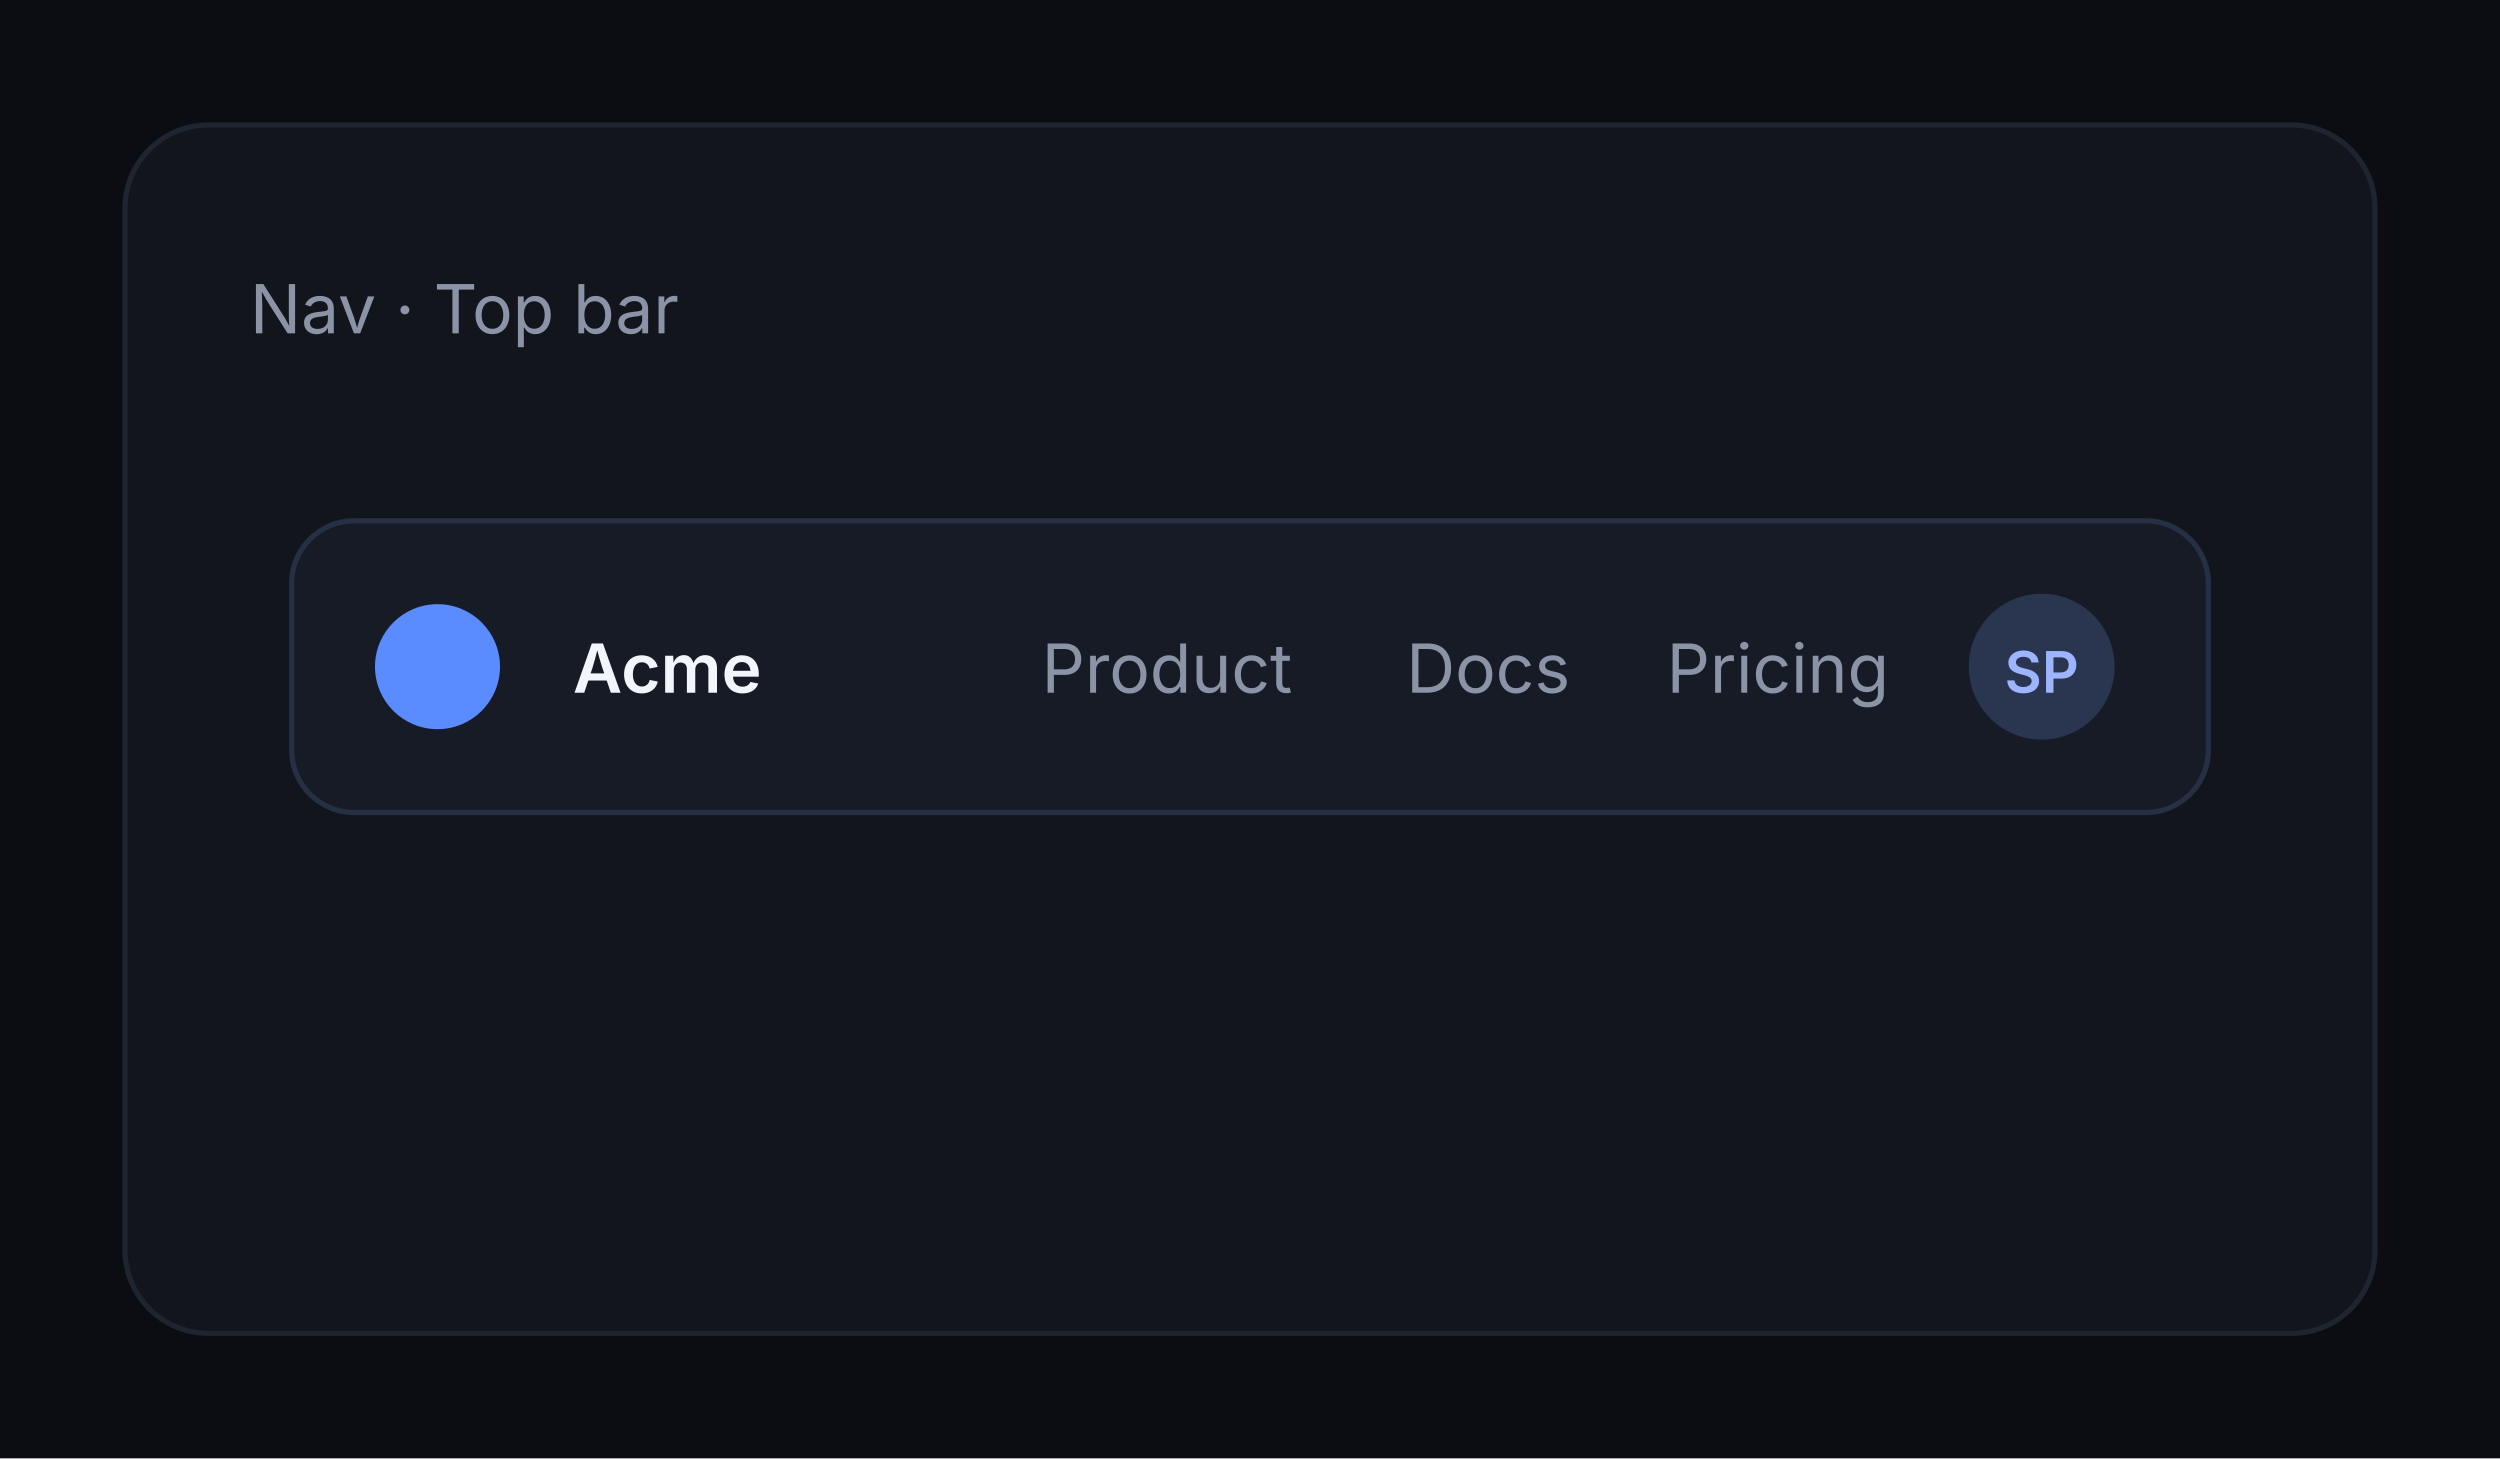
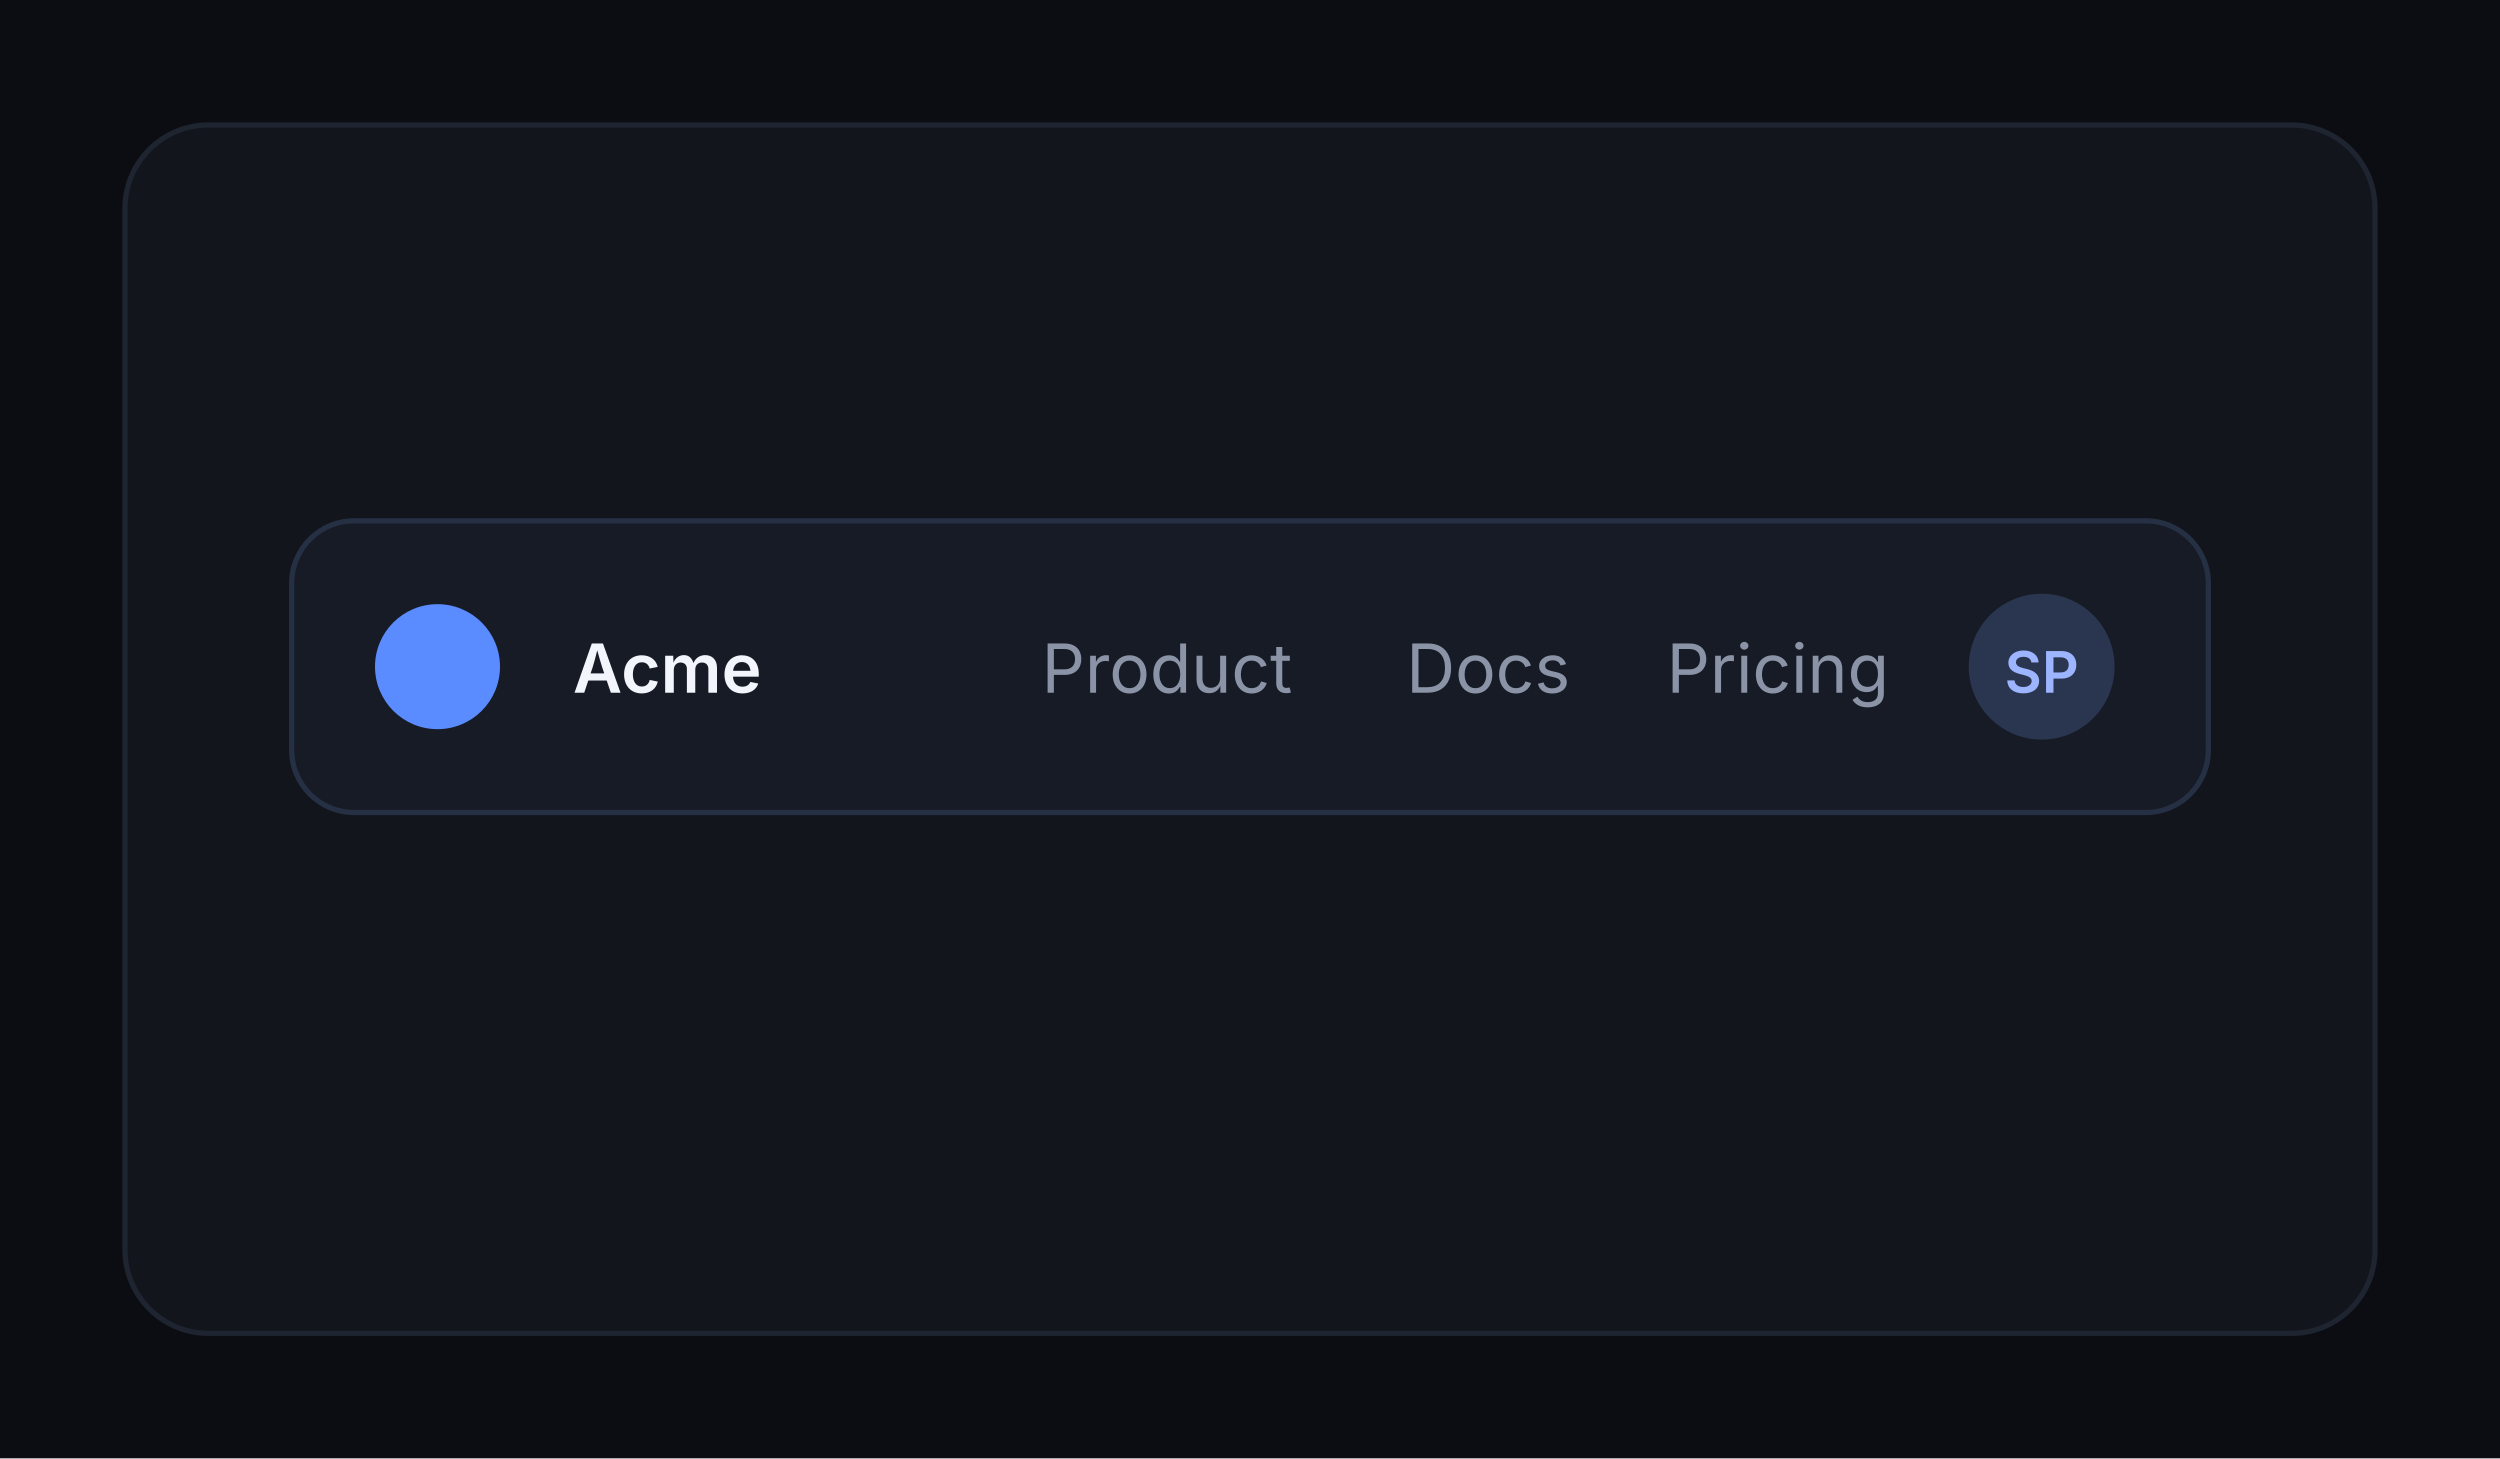
<svg xmlns="http://www.w3.org/2000/svg" width="480" height="280" viewBox="0 0 480 280">
  <rect width="480" height="280" fill="#0b0d12" />
  <rect x="24" y="24" width="432" height="232" rx="16" fill="#12151c" stroke="#1e2430" />
-   <text x="48" y="64" fill="#8b93a7" font-family="Inter,system-ui,sans-serif" font-size="13">Nav · Top bar</text>
  <rect x="56" y="100" width="368" height="56" rx="12" fill="#161b25" stroke="#263044" />
  <circle cx="84" cy="128" r="12" fill="#5b8cff" />
  <text x="110" y="133" fill="#f2f5fb" font-family="Inter,system-ui,sans-serif" font-size="13" font-weight="600">Acme</text>
  <text x="200" y="133" fill="#8b93a7" font-family="Inter,system-ui,sans-serif" font-size="13">Product</text>
  <text x="270" y="133" fill="#8b93a7" font-family="Inter,system-ui,sans-serif" font-size="13">Docs</text>
  <text x="320" y="133" fill="#8b93a7" font-family="Inter,system-ui,sans-serif" font-size="13">Pricing</text>
  <circle cx="392" cy="128" r="14" fill="#2a3550" />
  <text x="392" y="133" text-anchor="middle" fill="#9db4ff" font-family="Inter,system-ui,sans-serif" font-size="11" font-weight="600">SP</text>
</svg>
